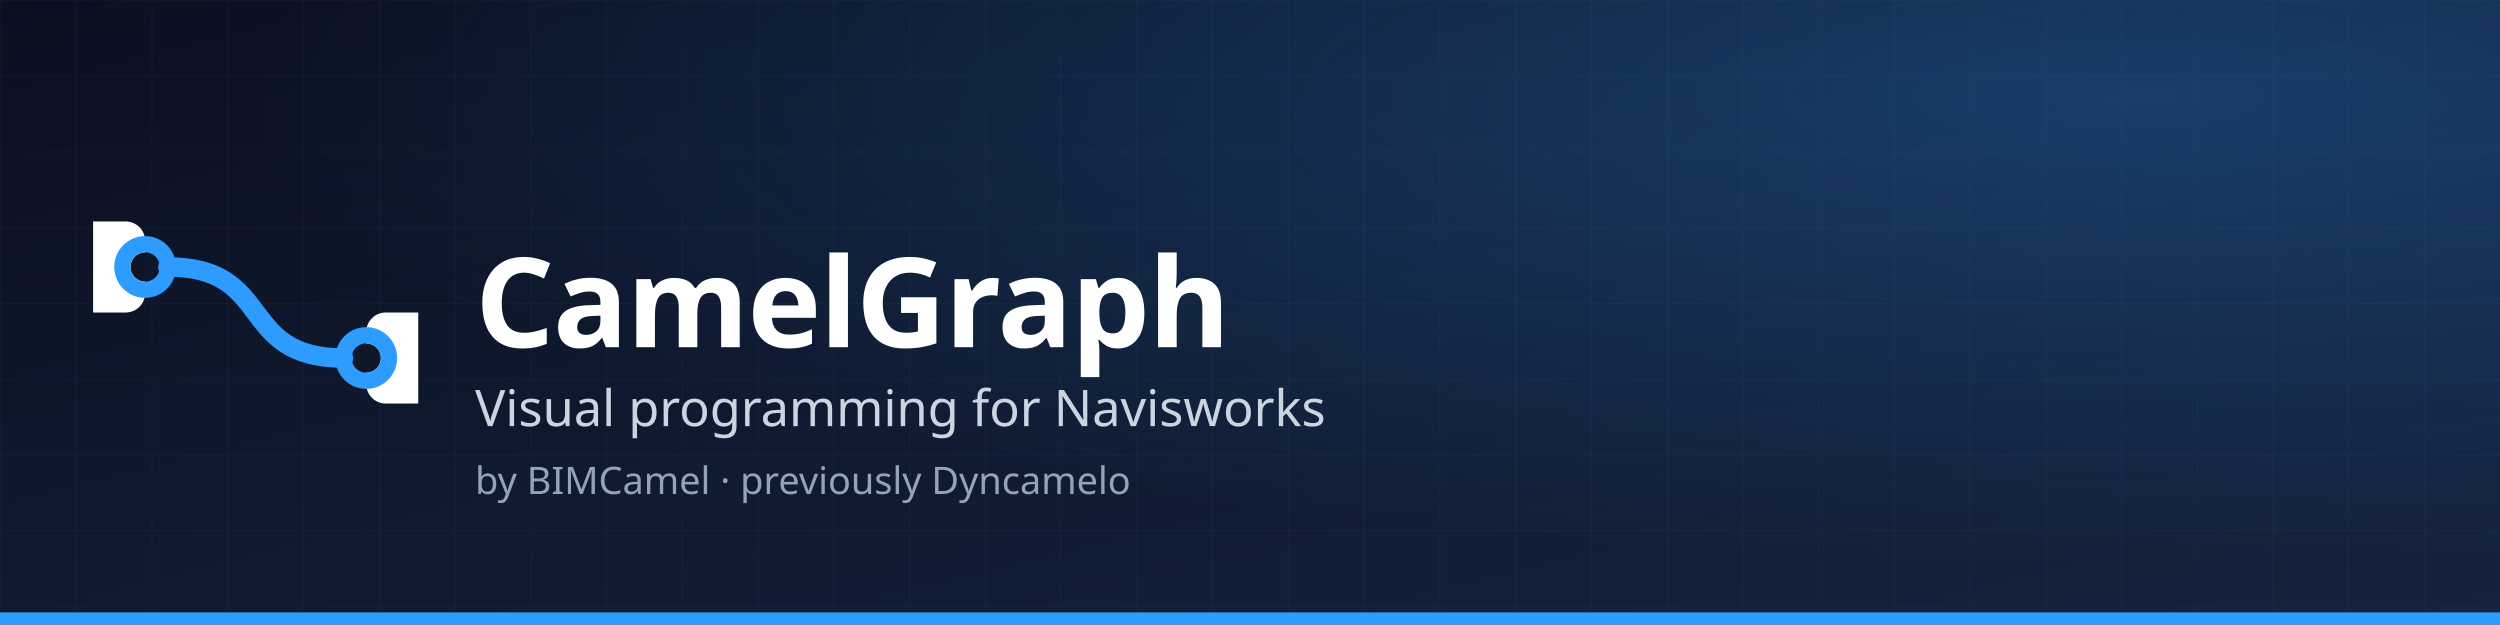
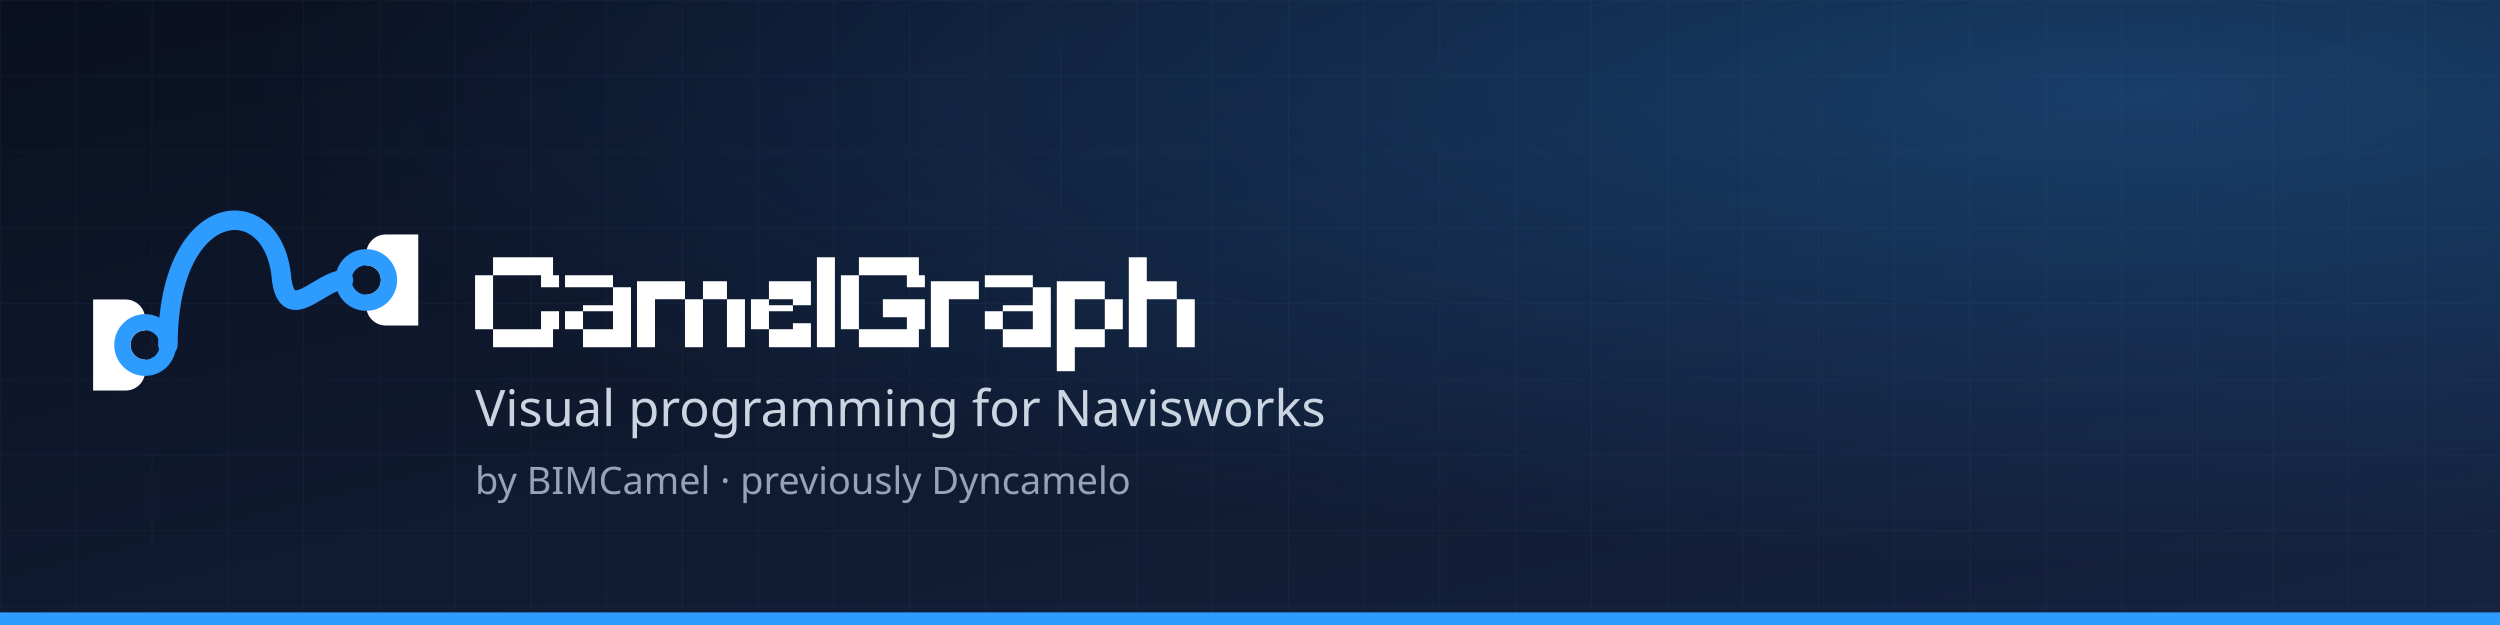
<svg xmlns="http://www.w3.org/2000/svg" viewBox="0 0 1584 396" width="1584" height="396">
  <defs>
    <linearGradient id="bg" x1="0" y1="0" x2="1" y2="1">
      <stop offset="0" stop-color="#0A1020" />
      <stop offset="1" stop-color="#15233F" />
    </linearGradient>
    <radialGradient id="wash" cx="0.85" cy="0.15" r="0.75">
      <stop offset="0" stop-color="#2E9BFF" stop-opacity="0.28" />
      <stop offset="1" stop-color="#2E9BFF" stop-opacity="0" />
    </radialGradient>
    <pattern id="grid" width="48" height="48" patternUnits="userSpaceOnUse">
      <path d="M48 0H0V48" fill="none" stroke="#94a3b8" stroke-opacity="0.06" />
    </pattern>
  </defs>
  <rect width="1584" height="396" fill="url(#bg)" />
  <rect width="1584" height="396" fill="url(#grid)" />
  <rect width="1584" height="396" fill="url(#wash)" />
  <svg x="59" y="95" viewBox="0 0 100 100" width="206" height="206">
    <defs>
      <clipPath id="c">
        <rect width="100" height="100" />
      </clipPath>
    </defs>
    <g clip-path="url(#c)">
      <g>
-         <path d="M-6 22 h16 a6 6 0 0 1 6 6 v3.5 a4.5 4.5 0 0 0 0 9.0 v3.5 a6 6 0 0 1 -6 6 h-16 z" fill="#FFFFFF" />
-         <path d="M106 50 h-16 a6 6 0 0 0 -6 6 v3.5 a4.5 4.5 0 0 1 0 9.0 v3.5 a6 6 0 0 0 6 6 h16 z" fill="#FFFFFF" />
-         <path d="M23.0 36.0 C56 36.0 44 64.0 77.0 64.0" fill="none" stroke="#2E9BFF" stroke-width="6" stroke-linecap="round" />
-         <circle cx="16.0" cy="36.0" r="7.0" fill="none" stroke="#2E9BFF" stroke-width="5.0" />
-         <circle cx="84.0" cy="64.0" r="7.0" fill="none" stroke="#2E9BFF" stroke-width="5.0" />
+         <path d="M-6 46 h16 a6 6 0 0 1 6 6 v3.5 a4.5 4.5 0 0 0 0 9.0 v3.5 a6 6 0 0 1 -6 6 h-16 z" fill="#FFFFFF" />
+         <path d="M106 26 h-16 a6 6 0 0 0 -6 6 v3.5 a4.5 4.5 0 0 1 0 9.0 v3.5 a6 6 0 0 0 6 6 h16 z" fill="#FFFFFF" />
+         <path d="M23 60 C23 14 56 12 58 40 C60 54 70 40 77 40" fill="none" stroke="#2E9BFF" stroke-width="6" stroke-linecap="round" />
+         <circle cx="16.0" cy="60.0" r="7.0" fill="none" stroke="#2E9BFF" stroke-width="5.0" />
+         <circle cx="84.0" cy="40.0" r="7.0" fill="none" stroke="#2E9BFF" stroke-width="5.0" />
      </g>
    </g>
  </svg>
-   <text x="301" y="220" fill="#FFFFFF" font-family="Google Sans Flex" font-size="79" font-weight="700" letter-spacing="-1" text-anchor="start">CamelGraph</text>
+   <path transform="translate(301 220)" d="M11.4 -57h38v11.4h-38zM216.6 -57h11.4v57h-11.4zM243.2 -57h38v11.4h-38zM414.2 -57h11.4v57h-11.4zM0 -45.6h11.4v34.2h-11.4zM41.8 -45.6h11.4v7.6h-11.4zM57 -45.6h30.4v7.6h-30.4zM231.8 -45.6h11.4v34.2h-11.4zM273.6 -45.6h11.4v7.6h-11.4zM323 -45.6h30.4v7.6h-30.4zM102.6 -41.8h30.4v11.4h-30.4zM144.4 -41.8h15.2v11.4h-15.2zM186.2 -41.8h26.6v11.4h-26.6zM288.8 -41.8h30.4v11.4h-30.4zM368.6 -41.8h30.4v11.4h-30.4zM425.6 -41.8h19v11.4h-19zM87.4 -38h11.4v38h-11.4zM353.4 -38h11.4v38h-11.4zM102.6 -30.4h11.4v30.4h-11.4zM133 -30.4h11.4v30.4h-11.4zM159.6 -30.4h11.4v30.4h-11.4zM174.8 -30.4h11.4v19h-11.4zM201.4 -30.4h11.4v3.8h-11.4zM258.4 -30.4h26.6v11.4h-26.6zM288.8 -30.4h11.4v30.4h-11.4zM368.6 -30.4h11.4v45.6h-11.4zM399 -30.4h11.4v19h-11.4zM444.6 -30.4h11.4v30.4h-11.4zM68.4 -26.6h19v3.8h-19zM186.2 -26.6h15.2v3.8h-15.2zM334.4 -26.6h19v3.8h-19zM41.8 -22.8h11.4v11.4h-11.4zM57 -22.8h11.4v11.4h-11.4zM323 -22.8h11.4v11.4h-11.4zM273.6 -19h11.4v7.6h-11.4zM201.4 -15.2h11.4v15.2h-11.4zM11.4 -11.4h38v11.4h-38zM68.4 -11.4h19v11.4h-19zM186.2 -11.4h15.2v11.4h-15.2zM243.2 -11.4h38v11.4h-38zM334.4 -11.4h19v11.4h-19zM380 -11.4h19v11.4h-19z" fill="#FFFFFF" />
  <text x="301" y="270" fill="#CBD5E1" font-family="Google Sans Flex" font-size="32" font-weight="400" letter-spacing="0" text-anchor="start">Visual programming for Navisworks</text>
  <text x="301" y="313" fill="#94A3B8" font-family="Google Sans Flex" font-size="24" font-weight="500" letter-spacing="0" text-anchor="start">by BIMCamel · previously Dyncamelo</text>
  <rect x="0" y="388" width="1584" height="8" fill="#2E9BFF" />
</svg>
